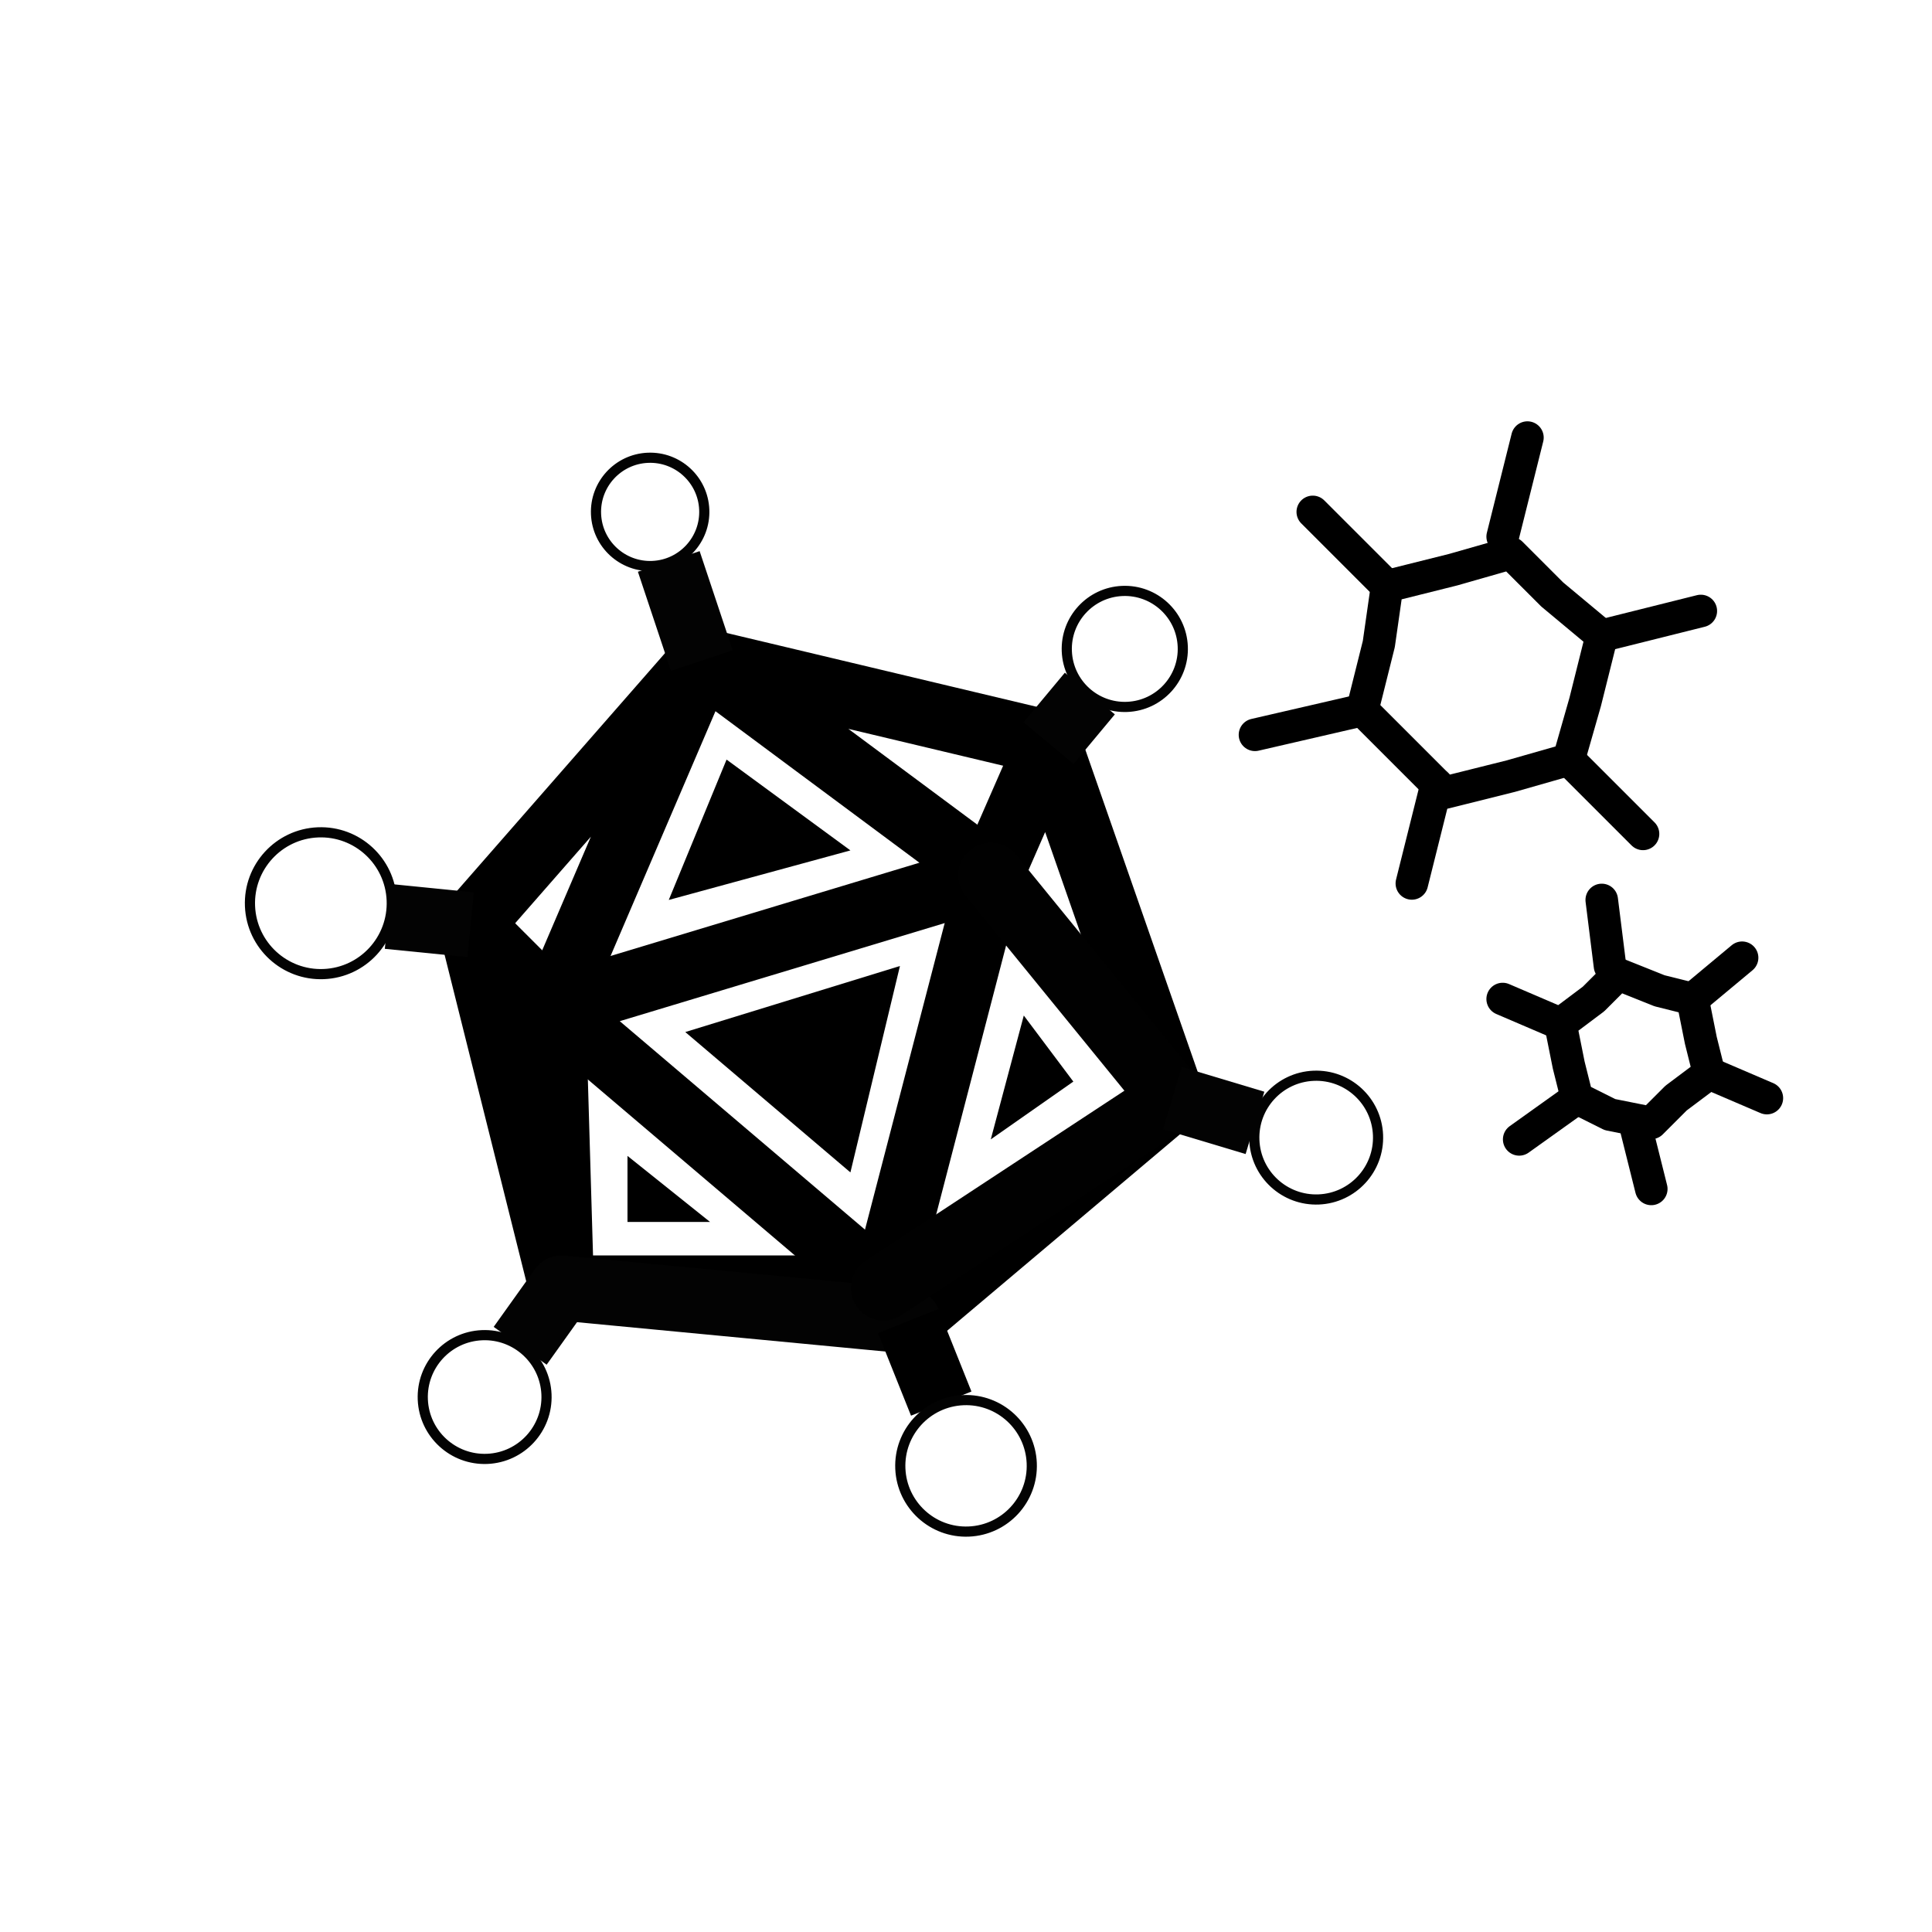
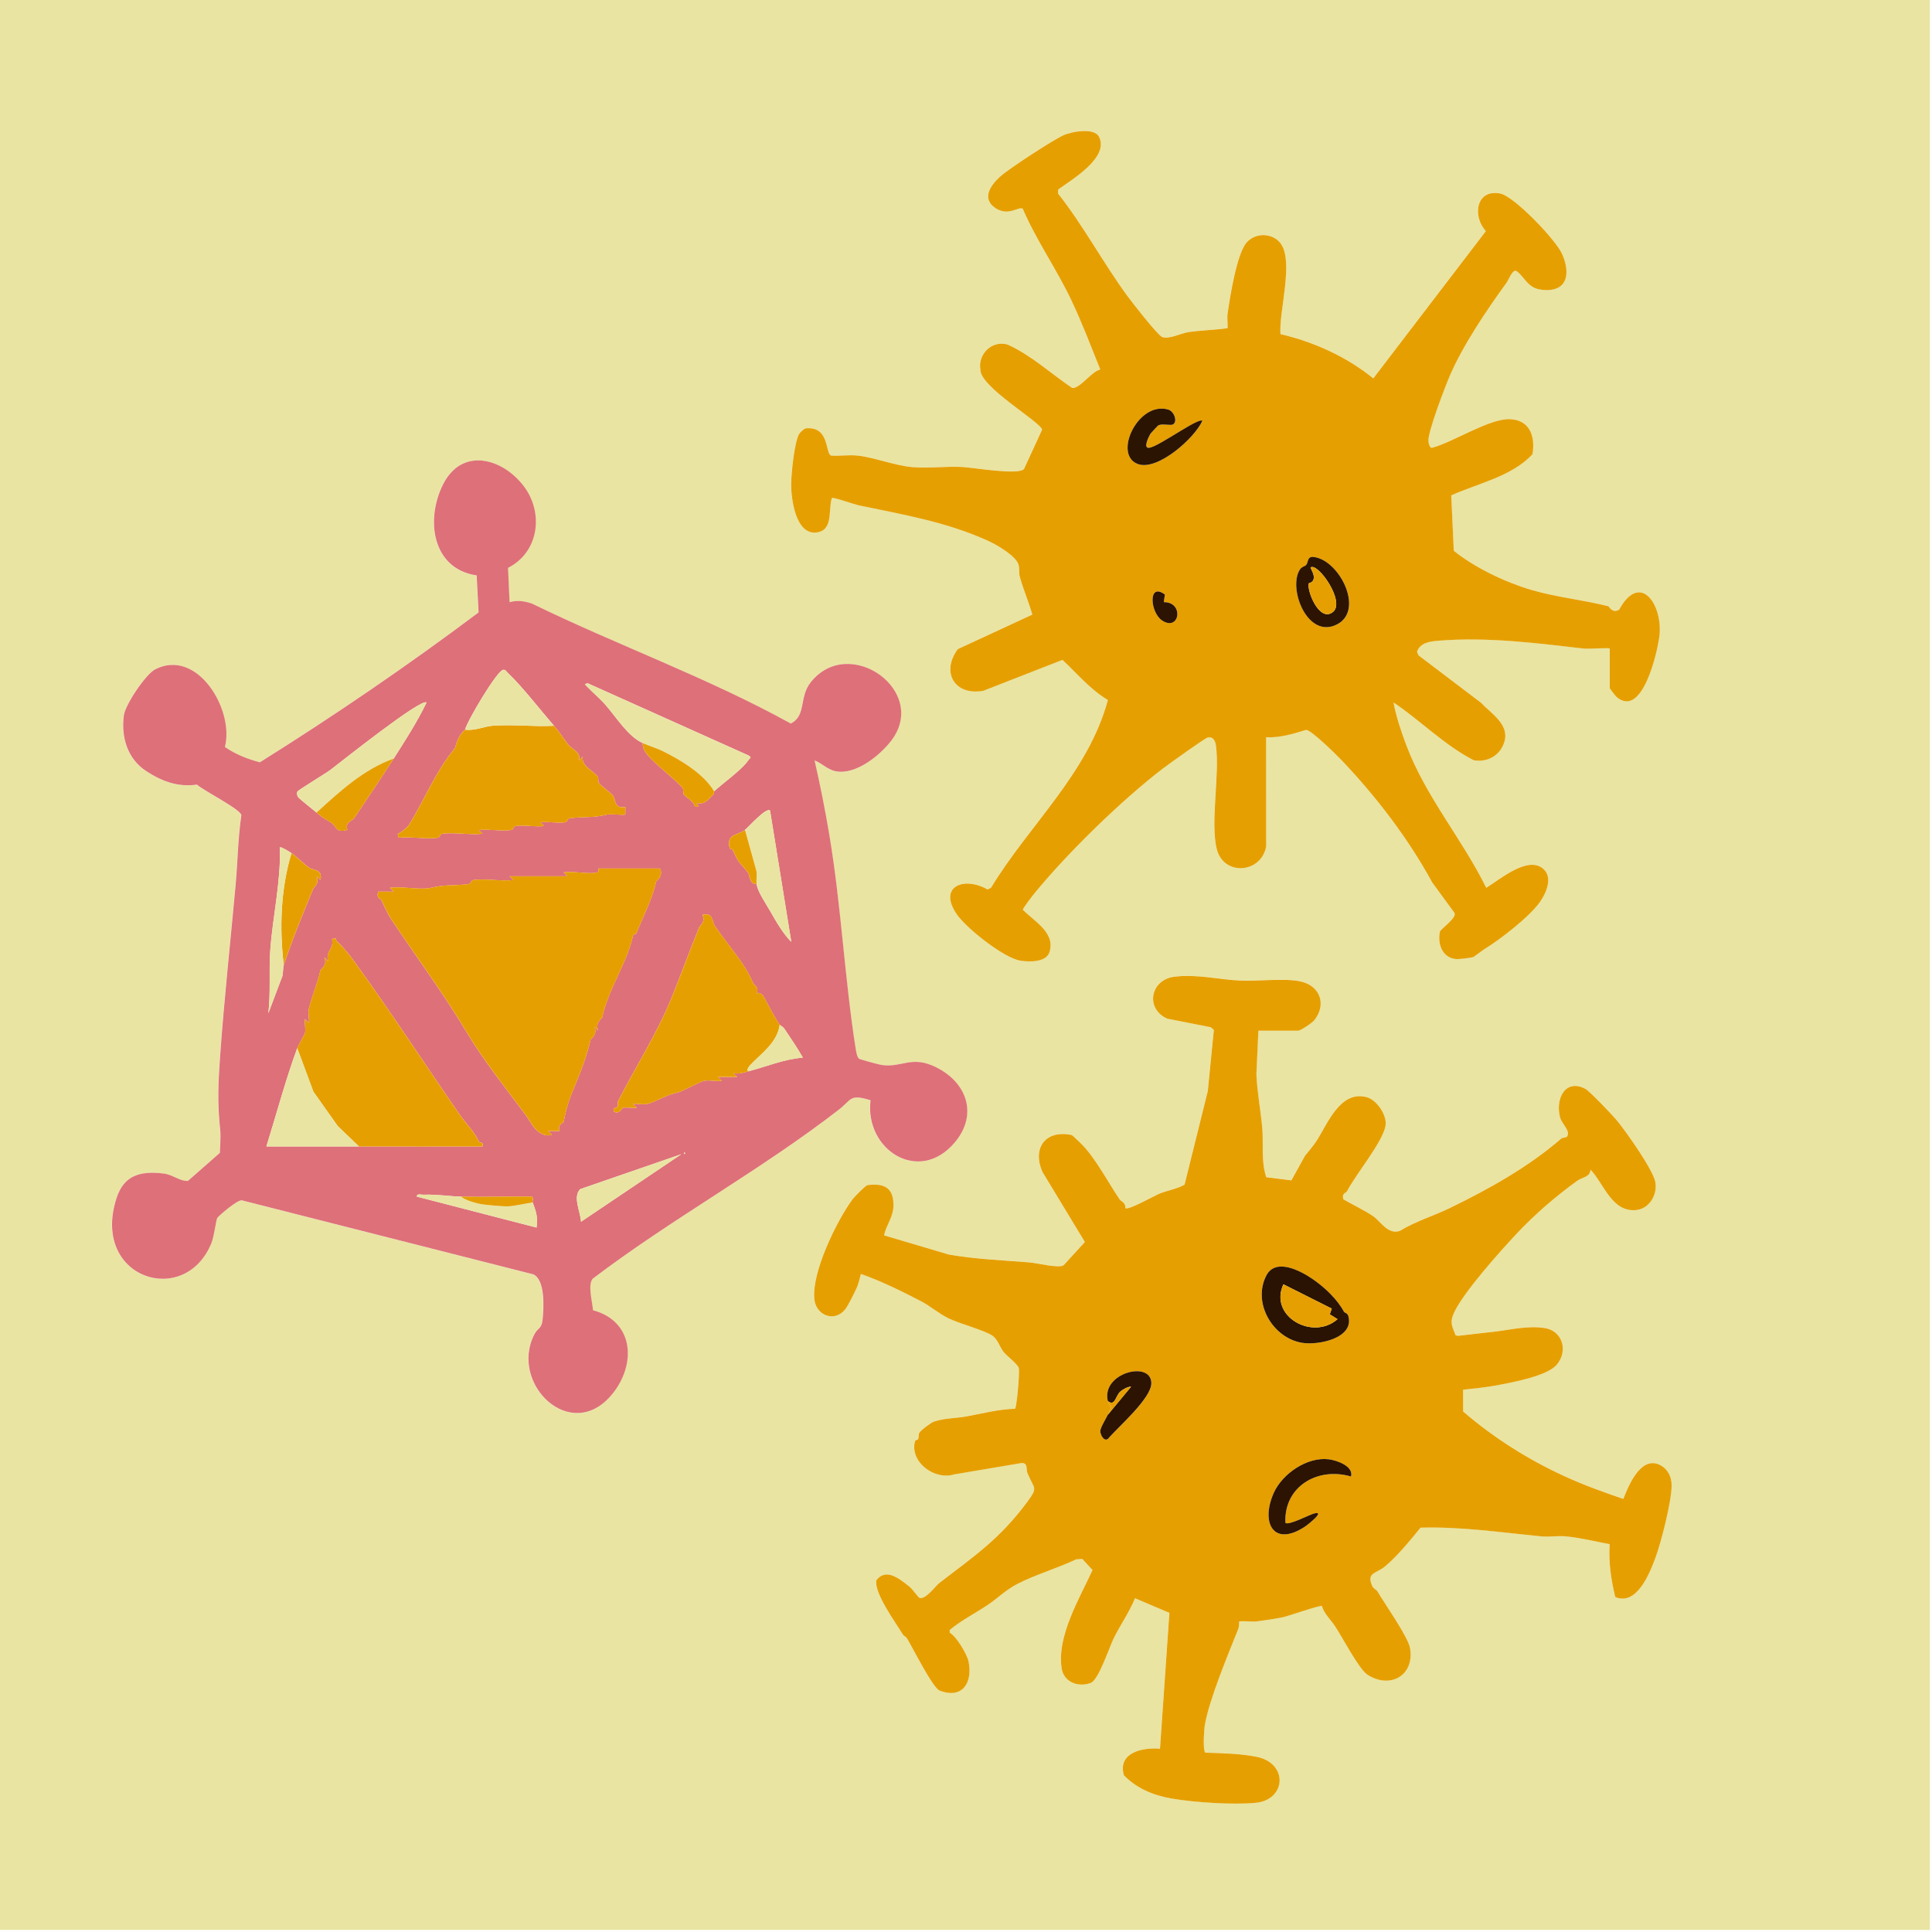
- <svg xmlns="http://www.w3.org/2000/svg" xml:space="preserve" width="20.142mm" height="20.142mm" version="1.0" style="clip-rule:evenodd;fill-rule:evenodd;image-rendering:optimizeQuality;shape-rendering:geometricPrecision;text-rendering:geometricPrecision" viewBox="0 0 234 234" id="svg80">
-   <defs id="defs4">
-     <style type="text/css" id="style2">
-    
-     .str3 {stroke:#2B2A29;stroke-width:7.882}
-     .str0 {stroke:#2B2A29;stroke-width:2.053}
-     .str4 {stroke:black;stroke-width:3.941;stroke-linejoin:bevel}
-     .str5 {stroke:black;stroke-width:3.941;stroke-linecap:round;stroke-linejoin:round}
-     .str2 {stroke:#2B2A29;stroke-width:7.882;stroke-linecap:round;stroke-linejoin:round}
-     .str1 {stroke:#5B5A50;stroke-width:0.887;stroke-linecap:round;stroke-linejoin:round}
-     .fil0 {fill:none}
-     .fil2 {fill:#FEFEFE}
-     .fil1 {fill:#2B2A29}
-    
-   </style>
+ <svg xmlns="http://www.w3.org/2000/svg" id="Layer_1" data-name="Layer 1" viewBox="0 0 46.487 46.487">
+   <defs>
+     <style>
+       .cls-1 {
+         fill: #2a1302;
+       }
+ 
+       .cls-2 {
+         fill: #e9e4a2;
+       }
+ 
+       .cls-3 {
+         fill: #de7079;
+       }
+ 
+       .cls-4 {
+         fill: #2c1403;
+       }
+ 
+       .cls-5 {
+         fill: #e69f00;
+       }
+ 
+       .cls-6 {
+         fill: #fefefe;
+       }
+ 
+       .cls-7 {
+         fill: #2d1402;
+       }
+ 
+       .cls-8 {
+         fill: #2c1302;
+       }
+     </style>
  </defs>
-   <g id="Layer_x0020_1">
-     <polygon class="fil1 str1" points="109,117 83,125 103,142 " id="polygon7" style="fill:#000000;fill-opacity:1;stroke:none" />
-     <polygon class="fil1 str1" points="76,148 86,148 76,140 " id="polygon9" style="fill:#000000;fill-opacity:1;stroke:none" />
-     <polygon class="fil1 str1" points="81,109 103,103 88,92 " id="polygon11" style="fill:#000000;fill-opacity:1;stroke:none;stroke-width:0;stroke-dasharray:none;stroke-opacity:1" />
-     <polygon class="fil1 str1" points="120,138 130,131 124,123 " id="polygon13" style="fill:#000000;fill-opacity:1;stroke:none" />
-     <polyline class="fil0 str2" points="107,156 110,160 142,133 127,90 120,106 107,156 68,156 57,112 67,122 68,156 " id="polyline15" style="stroke:#000000;stroke-opacity:1" />
-     <polyline class="fil0 str2" points="67,122 85,80 57,112 " id="polyline17" style="stroke:#000000;stroke-opacity:1" />
-     <polyline class="fil0 str2" points="127,90 85,80 120,106 67,122 107,156 " id="polyline19" style="stroke:#000000;stroke-opacity:1" />
-     <line class="fil0 str2" x1="68" y1="156" x2="110" y2="160" id="line21" style="stroke:#030303;stroke-opacity:1" />
-     <polyline class="fil0 str2" points="120,106 142,133 107,156 " id="polyline23" style="stroke:#010101;stroke-opacity:1" />
-     <line class="fil0 str3" x1="85" y1="80" x2="81" y2="68" id="line25" style="stroke:#030303;stroke-opacity:1" />
-     <line class="fil0 str3" x1="127" y1="90" x2="132" y2="84" id="line27" style="stroke:#030303;stroke-opacity:1" />
-     <line class="fil0 str3" x1="142" y1="133" x2="152" y2="136" id="line29" style="stroke:#030303;stroke-opacity:1" />
-     <line class="fil0 str3" x1="110" y1="160" x2="114" y2="170" id="line31" style="stroke:#000000;stroke-opacity:1" />
-     <line class="fil0 str3" x1="68" y1="156" x2="63" y2="163" id="line33" style="stroke:#030303;stroke-opacity:1" />
-     <line class="fil0 str3" x1="57" y1="112" x2="47" y2="111" id="line35" style="stroke:#030303;stroke-opacity:1" />
-     <circle class="fil0 str3" transform="matrix(0.156032,-0.00655097,0.00655097,0.156032,78.7437,61.9992)" r="42" id="circle37" style="stroke:#030303;stroke-opacity:1" cx="0" cy="0" />
-     <circle class="fil0 str3" transform="matrix(0.156032,-0.00655097,0.00655097,0.156032,136.233,78.5964)" r="45" id="circle39" style="stroke:#030303;stroke-opacity:1" cx="0" cy="0" />
-     <circle class="fil0 str3" transform="matrix(0.156032,-0.00655097,0.00655097,0.156032,159.413,137.785)" r="48" id="circle41" style="stroke:#030303;stroke-opacity:1" cx="0" cy="0" />
-     <circle class="fil0 str3" transform="matrix(0.156032,-0.00655097,0.00655097,0.156032,117.005,177.541)" r="51" id="circle43" style="stroke:#030303;stroke-opacity:1" cx="0" cy="0" />
-     <circle class="fil0 str3" transform="matrix(0.156032,-0.00655097,0.00655097,0.156032,58.699,169.206)" r="48" id="circle45" style="stroke:#030303;stroke-opacity:1" cx="0" cy="0" />
-     <circle class="fil0 str3" transform="matrix(0.156032,-0.00655097,0.00655097,0.156032,38.8613,109.396)" r="55" id="circle47" style="stroke:#030303;stroke-opacity:1" cx="0" cy="0" />
-     <g id="_966192848176">
-       <polygon class="fil2 str5" points="194,77 192,85 190,92 183,94 175,96 170,91 165,86 167,78 168,71 176,69 183,67 188,72 " id="polygon49" style="fill:none;fill-opacity:0" />
-       <line class="fil0 str5" x1="168" y1="71" x2="159" y2="62" id="line51" />
-       <line class="fil0 str5" x1="165" y1="86" x2="152" y2="89" id="line53" />
-       <line class="fil0 str5" x1="174" y1="95" x2="171" y2="107" id="line55" />
-       <line class="fil0 str5" x1="199" y1="101" x2="190" y2="92" id="line57" />
-       <line class="fil0 str5" x1="206" y1="74" x2="194" y2="77" id="line59" />
-       <line class="fil0 str5" x1="185" y1="53" x2="182" y2="65" id="line61" />
+   <path class="cls-2" d="M46.441,0v46.441s-46.441,0-46.441,0V0h46.441ZM38.731,15.604v.952c0,.013.14.191.162.21.626.539.993-1.106,1.034-1.475.083-.751-.466-1.549-.971-.623-.161.099-.243-.08-.258-.083-.606-.154-1.266-.217-1.87-.398-.626-.187-1.344-.531-1.85-.937l-.061-1.333c.653-.292,1.465-.459,1.955-.99.072-.438-.071-.845-.574-.844-.484,0-1.32.541-1.825.684-.075.041-.102-.116-.105-.161-.015-.219.4-1.3.515-1.567.317-.739.889-1.583,1.354-2.224.08-.111.159-.371.266-.284.195.158.257.396.577.437.633.082.722-.384.499-.87-.156-.339-1.148-1.379-1.484-1.444-.583-.113-.675.546-.345.904l-2.709,3.544c-.642-.52-1.424-.875-2.233-1.065-.045-.532.344-1.802-.019-2.21-.205-.231-.582-.228-.791,0-.242.265-.408,1.328-.463,1.719-.016.11.009.235,0,.348-.303.046-.653.051-.949.096-.168.026-.477.183-.629.114-.109-.05-.721-.832-.836-.989-.582-.798-1.053-1.684-1.665-2.461l.002-.095c.323-.24,1.226-.762.988-1.263-.114-.239-.669-.132-.867-.041-.244.112-1.311.804-1.521.995-.227.208-.45.526-.109.754.315.211.558-.047.657.016.329.767.812,1.448,1.168,2.198.258.545.473,1.111.698,1.67-.209.047-.494.468-.675.445-.521-.352-.98-.785-1.557-1.046-.375-.106-.718.23-.653.606-.008.419,1.45,1.256,1.485,1.443l-.436.948c-.148.152-1.219-.037-1.486-.05-.392-.019-.824.037-1.21.002-.402-.036-.918-.234-1.303-.276-.206-.023-.431.011-.639,0-.149-.036-.029-.716-.613-.655-.04.004-.143.104-.159.133-.116.206-.186.927-.191,1.192-.006.358.102,1.249.617,1.179.405-.055.27-.549.362-.828.037-.025.538.154.636.174,1.06.223,2.113.395,3.133.861.2.091.672.365.724.576.023.092.003.194.031.294.086.305.213.596.299.9l-1.793.83c-.407.548-.087,1.125.61,1.005l1.908-.745c.359.332.669.714,1.093.965-.477,1.762-1.897,3.008-2.814,4.52l-.082.038c-.572-.325-1.199-.068-.74.598.232.336,1.13,1.051,1.531,1.116.211.034.621.045.7-.206.147-.468-.367-.742-.64-1.018-.007-.032.234-.342.281-.399.792-.97,2.099-2.245,3.098-3.008.125-.096,1.003-.725,1.067-.738.136-.029.185.086.2.2.093.701-.143,1.851.02,2.488.165.65,1.067.585,1.188-.069l-.002-2.626c.328.019.65-.081.961-.176.124-.003.744.611.877.752.824.87,1.586,1.867,2.159,2.918l.535.732c.065.118-.338.394-.35.45-.063.298.058.641.4.662.064.004.341-.031.401-.047.016-.005.223-.163.254-.182.379-.231,1.103-.786,1.357-1.152.15-.216.318-.596.062-.802-.373-.301-1.033.268-1.359.467-.584-1.183-1.457-2.189-1.926-3.439-.119-.318-.246-.694-.304-1.019.657.441,1.223,1.027,1.929,1.39.34.061.652-.127.742-.46.111-.412-.329-.67-.571-.928l-1.501-1.138-.035-.085c.078-.221.312-.249.525-.266,1.159-.094,2.352.058,3.483.189.107.012.606-.024.628-.001ZM12.224,13.663c.748-.383.862-1.34.361-1.982-.523-.669-1.48-.915-1.928-.026-.426.845-.265,2.035.808,2.191l.046.891c-1.702,1.277-3.459,2.475-5.262,3.606-.301-.079-.586-.191-.842-.369.233-.89-.662-2.389-1.678-1.867-.229.118-.718.848-.753,1.105-.073.528.088,1.055.547,1.349.388.249.758.383,1.212.319.149.139,1.065.599,1.068.738-.083.554-.087,1.119-.138,1.676-.124,1.362-.272,2.722-.371,4.088-.048.67-.07,1.154,0,1.81.018.171-.004.375-.009.549l-.768.675c-.217.003-.359-.152-.593-.179-.548-.063-.946.037-1.125.594-.623,1.931,1.646,2.655,2.285,1.078.067-.166.107-.547.14-.603.025-.043.505-.466.601-.42l7.004,1.778c.288.137.251.797.223,1.083-.024.239-.114.196-.198.359-.613,1.188.879,2.645,1.866,1.448.594-.72.537-1.759-.456-2.027-.013-.195-.133-.608-.007-.758,1.896-1.44,4.042-2.612,5.919-4.065.323-.25.253-.385.766-.229-.146,1.19,1.161,2.034,2.023,1.02.574-.676.296-1.455-.457-1.82-.587-.285-.804.022-1.298-.049-.064-.009-.523-.133-.545-.151-.049-.042-.07-.176-.081-.245-.265-1.681-.344-3.416-.631-5.128-.101-.603-.22-1.207-.357-1.802.182.066.302.217.508.258.476.096,1.051-.369,1.327-.722.938-1.199-1-2.586-1.929-1.418-.287.361-.098.801-.479.992-2.002-1.104-4.168-1.882-6.222-2.883-.188-.065-.351-.089-.544-.037l-.037-.826ZM30.279,24.799h.952c.06,0,.342-.191.393-.255.298-.38.138-.824-.323-.929-.391-.09-1.032-.003-1.463-.023-.512-.025-1.035-.159-1.581-.093-.581.07-.712.772-.172,1.01l1.047.206.073.065-.146,1.471-.559,2.251c-.195.112-.427.14-.631.228-.134.058-.719.391-.792.338.007-.138-.105-.161-.142-.215-.28-.412-.596-1.027-.95-1.363-.028-.026-.185-.179-.198-.181-.639-.136-.959.319-.705.89l1.019,1.683-.513.561c-.127.077-.631-.054-.813-.069-.649-.053-1.301-.077-1.947-.19l-1.559-.462c.056-.258.226-.442.227-.724,0-.427-.23-.536-.624-.485-.046.006-.318.283-.36.34-.384.52-1.003,1.791-.917,2.428.049.363.477.546.738.223.077-.094.227-.404.279-.52.039-.086.076-.235.1-.333.494.175.977.414,1.446.656.217.112.424.296.665.413.261.127.887.293,1.063.423.127.094.167.272.262.388.08.098.334.29.362.381.028.093-.047.957-.09.983-.398.011-.791.117-1.183.187-.238.043-.511.037-.763.12-.079.026-.313.203-.355.27-.022.035-.009.102-.031.156-.006.016-.067.017-.075.048-.129.503.473.945.945.798l1.63-.275c.15.008.094.15.131.242.166.403.271.325-.016.71-.657.882-1.27,1.295-2.098,1.931-.111.085-.344.424-.492.358-.016-.007-.175-.221-.231-.265-.239-.186-.561-.463-.798-.154-.059.308.46,1.013.635,1.301.025.042.076.054.102.097.139.229.617,1.192.786,1.257.549.212.801-.189.695-.704-.034-.167-.295-.607-.451-.687l-.003-.066c.277-.231.61-.4.91-.6.251-.168.442-.367.72-.51.445-.228.959-.373,1.411-.59l.15-.011.246.267c-.31.679-.864,1.59-.742,2.369.052.333.407.461.702.346.19-.074.445-.86.554-1.08.161-.324.372-.62.509-.956l.827.352-.226,3.269c-.413-.036-1.025.09-.869.638.3.314.711.484,1.135.558.546.095,1.49.158,2.035.106.736-.071.79-.948.033-1.106-.375-.078-.852-.091-1.236-.101-.076-.017-.036-.565-.019-.665.104-.613.562-1.704.803-2.31.023-.058.019-.123.024-.183.142-.016.298.015.439-.003.17-.021.436-.062.601-.095.147-.029.911-.301.951-.272.046.175.215.335.31.478.164.244.579,1.039.779,1.17.542.357,1.143.032,1.031-.634-.046-.273-.613-1.073-.788-1.373-.018-.031-.093-.056-.124-.128-.141-.324.097-.29.31-.467.298-.249.608-.63.854-.932.967-.03,1.938.115,2.903.209.195.019.408-.019.603.001.348.036.7.122,1.044.187-.027.441.032.846.136,1.272.511.218.824-.564.965-.941s.392-1.366.391-1.749c0-.221-.114-.431-.331-.509-.438-.158-.715.54-.832.838-.466-.16-.96-.337-1.411-.544-.891-.409-1.702-.923-2.443-1.559l-.002-.524c.253-.029.555-.056.802-.104.374-.071,1.217-.221,1.452-.498.284-.336.133-.815-.283-.881-.419-.066-.816.039-1.209.085-.294.034-.587.065-.88.101l-.06-.012c-.093-.232-.148-.313-.034-.555.232-.494,1.11-1.475,1.517-1.907.427-.454.938-.894,1.447-1.26.116-.084.304-.082.315-.264.32.334.508,1.018,1.085.973.339-.026.54-.39.47-.695-.07-.302-.684-1.174-.909-1.449-.109-.133-.673-.723-.769-.774-.495-.258-.732.256-.606.699.042.148.253.31.164.45-.015.023-.11.021-.145.052-.788.684-1.75,1.217-2.673,1.666-.394.192-.828.32-1.205.551-.291.098-.463-.234-.649-.359-.216-.145-.485-.269-.711-.402-.041-.153.063-.143.09-.195.219-.421.863-1.189.926-1.576.041-.253-.212-.621-.455-.686-.641-.171-.942.651-1.21,1.059-.066.101-.192.253-.273.351l-.328.592-.604-.075c-.13-.398-.063-.786-.096-1.181-.035-.42-.123-.869-.141-1.299l.048-1.047Z" />
+   <polygon class="cls-6" points="46.441 0 46.487 0 46.487 46.487 0 46.487 0 46.441 46.441 46.441 46.441 0" />
+   <g>
+     <path class="cls-3" d="M12.224,13.663l.037.826c.193-.052.356-.028.544.037,2.054,1.001,4.22,1.778,6.222,2.883.381-.192.192-.631.479-.992.929-1.168,2.866.219,1.929,1.418-.276.353-.852.817-1.327.722-.206-.041-.326-.192-.508-.258.137.595.256,1.199.357,1.802.286,1.712.366,3.447.631,5.128.011.068.032.202.081.245.021.018.481.142.545.151.493.071.711-.236,1.298.049.752.365,1.031,1.144.457,1.82-.862,1.014-2.168.17-2.023-1.02-.512-.156-.443-.021-.766.229-1.877,1.454-4.024,2.625-5.919,4.065-.126.151-.005.563.007.758.993.268,1.05,1.307.456,2.027-.987,1.196-2.479-.26-1.866-1.448.084-.163.174-.12.198-.359.029-.286.065-.946-.223-1.083l-7.004-1.778c-.095-.045-.576.378-.601.42-.033.056-.073.437-.14.603-.639,1.577-2.908.854-2.285-1.078.179-.557.577-.657,1.125-.594.235.027.377.182.593.179l.768-.675c.005-.174.027-.378.009-.549-.07-.656-.048-1.141,0-1.81.099-1.366.247-2.726.371-4.088.051-.557.055-1.122.138-1.676-.004-.138-.92-.599-1.068-.738-.454.063-.824-.07-1.212-.319-.459-.295-.619-.821-.547-1.349.035-.257.524-.987.753-1.105,1.016-.521,1.911.978,1.678,1.867.256.178.541.29.842.369,1.804-1.13,3.56-2.329,5.262-3.606l-.046-.891c-1.074-.156-1.235-1.346-.808-2.191.448-.889,1.405-.643,1.928.026.502.642.387,1.599-.361,1.982ZM11.192,17.555c-.133.103-.2.283-.247.45-.463.549-.733,1.25-1.114,1.858-.021.033-.205.192-.263.201l.022.092c.292-.03.65.039.932.003.089-.011.044-.089.133-.1.289-.036.656.035.955.003l-.092-.092c.241-.026.536.033.769.003.089-.011.044-.089.133-.1.205-.026.464.027.676.003l-.092-.092c.184-.021.406.026.583.003.089-.011.044-.089.133-.1.363-.046.518,0,.894-.088.087-.02.413.02.433-.001v-.184c-.268.062-.231-.179-.294-.265-.063-.087-.268-.218-.342-.308-.027-.033-.003-.123-.03-.157-.118-.145-.406-.262-.357-.479l-.092.092c.062-.202-.172-.265-.264-.386-.119-.156-.179-.264-.34-.45-.338-.391-.752-.931-1.115-1.277-.033-.031-.052-.079-.11-.066-.145.025-.852,1.211-.912,1.436ZM15.465,17.88c-.004.089.017.143.064.216.155.24.684.616.896.866.027.032.002.123.03.157.071.087.248.165.265.292h.092s-.047-.092-.047-.092c.204.049.269-.08.4-.204.021-.02.012-.069.018-.075.231-.216.669-.515.836-.766.033-.049.073-.033,0-.093l-3.879-1.741-.068.022c.153.17.337.316.488.487.265.299.548.771.905.929ZM9.474,18.251c.279-.439.562-.876.789-1.347-.123-.119-2.094,1.456-2.307,1.617-.123.093-.775.483-.799.525-.022.038-.009.098.017.135.026.038.367.305.442.37.179.157.196.142.357.247.12.078.096.253.386.17-.06-.199.109-.2.171-.293.308-.462.645-.955.944-1.425ZM17.926,19.969c-.171.131-.459.095-.37.432.008.032.069.032.075.048.157.372.181.299.372.557.032.044.028.276.201.264.024.184.231.483.334.664.138.243.308.537.501.729l-.511-3.158c-.088-.093-.522.402-.604.464ZM7.013,20.527c-.038-.027-.258-.162-.278-.139.025.836-.173,1.656-.232,2.485-.035.498.013,1.01-.046,1.509l.311-.826c.055-.094.033-.253.06-.335.195-.59.481-1.286.712-1.843.015-.037.15-.107.078-.294l.092.092c.066-.263-.172-.232-.263-.294-.12-.08-.304-.265-.433-.356ZM15.883,20.898h-1.486s.019.08-.03.094c-.193.052-.585-.039-.805,0l.092.092h-1.393s.092.093.092.093c-.299.031-.666-.04-.955-.003-.089.011-.044.089-.133.1-.363.046-.517,0-.894.088-.256.06-.708-.042-.99.001l.092.092h-.372c-.058.156.069.182.077.201.045.106.159.347.217.434.615.93,1.277,1.812,1.858,2.787.369.62.943,1.344,1.393,1.95.076.103.143.222.186.279.104.139.269.252.449.2l-.092-.092h.278c-.064-.149.088-.198.092-.218.059-.262.099-.444.202-.696.162-.396.353-.843.449-1.284.004-.017.178-.121.093-.31l.092.092c-.086-.189.089-.293.093-.31.158-.722.583-1.27.745-1.979.007-.032.07-.031.076-.047.17-.42.389-.836.481-1.254.004-.017.177-.119.092-.31ZM18.762,24.66c-.139-.204-.263-.458-.388-.681-.029-.052-.119-.129-.169-.062.07-.17-.07-.229-.078-.248-.198-.493-.633-.952-.929-1.393-.065-.096-.03-.327-.294-.264.071.188-.062.256-.077.294-.255.621-.441,1.145-.681,1.734-.334.817-.862,1.65-1.269,2.446-.026.05-.006.11-.018.134-.034.065-.124.002-.091.129.154.066.192-.086.217-.092.099-.023.233.013.339-.002l-.092-.092c.106-.015.241.022.339-.001.225-.054.427-.208.743-.278.103-.023.512-.251.621-.277.121-.029.301.018.432-.001l-.092-.092h.464s-.092-.093-.092-.093c.151.029.248-.015.371-.047.433-.113.845-.29,1.3-.326-.136-.238-.292-.467-.445-.695-.034-.051-.101-.079-.112-.094ZM8.638,27.586c.99.002,1.982-.001,2.972,0,.034-.126-.059-.065-.091-.129-.131-.264-.292-.399-.451-.629-.841-1.214-1.664-2.482-2.538-3.686-.116-.16-.259-.344-.414-.484-.026-.023-.036-.053-.036-.087l-.092.022c.059.244-.16.28-.093.534l-.092-.092c.086.189-.089.293-.093.31-.073.332-.206.627-.278.929-.024.099.013.233-.001.339l-.092-.092c-.015.106.022.241-.001.339-.005.022-.169.313-.185.357-.285.777-.497,1.578-.743,2.368.742.001,1.486,0,2.229,0ZM16.463,27.725v.046c.03-.015.03-.031,0-.046ZM16.394,27.772l-2.433.84c-.187.187.009.544.019.785l2.414-1.625ZM11.099,28.793c-.3-.007-.584-.058-.906-.046-.056.002-.173-.035-.162.046l2.879.744c.035-.254-.011-.385-.093-.604-.013-.036.033-.128-.026-.141-.563-.006-1.129.015-1.692.002Z" />
+     <path class="cls-5" d="M15.883,20.898c.085.191-.088.293-.092.31-.092.418-.311.833-.481,1.254-.007.016-.069.016-.076.047-.162.71-.586,1.257-.745,1.979-.004.017-.178.121-.093.31l-.092-.092c.086.189-.089.293-.093.31-.097.44-.287.887-.449,1.284-.103.252-.143.434-.202.696-.005.02-.156.069-.092.217h-.278s.092.093.092.093c-.18.052-.345-.061-.449-.2-.042-.056-.109-.176-.186-.279-.45-.607-1.024-1.331-1.393-1.95-.58-.975-1.242-1.856-1.858-2.787-.058-.087-.171-.328-.217-.434-.008-.019-.135-.046-.077-.201h.372s-.092-.093-.092-.093c.281-.044.733.059.99-.001.377-.088.531-.042.894-.088.089-.011.044-.089.133-.1.289-.036.656.035.955.003l-.092-.092h1.393s-.092-.093-.092-.093c.22-.039.612.052.805,0,.05-.013.026-.094.03-.094h1.486Z" />
+     <path class="cls-5" d="M7.152,25.217c.016-.044.18-.335.185-.357.024-.099-.013-.234.001-.339l.092.092c.015-.106-.022-.241.001-.339.072-.302.205-.597.278-.929.004-.017.178-.121.093-.31l.092.092c-.067-.254.152-.29.093-.534l.092-.022c0,.034.01.064.036.087.155.14.298.324.414.484.874,1.203,1.697,2.472,2.538,3.686.159.23.32.365.451.629.032.064.125.002.091.129-.99,0-1.982.002-2.972,0l-.51-.489-.587-.829-.39-1.051Z" />
+     <path class="cls-5" d="M13.328,17.462c.161.186.221.293.34.45.092.121.326.184.264.386l.092-.092c-.049.217.239.334.357.479.027.033.003.123.03.157.074.09.279.221.342.308.063.087.026.327.293.265v.184c-.019.021-.345-.019-.432.001-.377.088-.531.042-.894.088-.089.011-.044.089-.133.1-.177.022-.399-.024-.583-.003l.092.092c-.213.023-.471-.029-.676-.003-.089.011-.044.089-.133.1-.233.029-.528-.029-.769-.003l.092.092c-.299.031-.666-.04-.955-.003-.089.011-.044.089-.133.1-.282.036-.64-.034-.932-.003l-.022-.092c.058-.009.242-.168.263-.201.381-.608.651-1.309,1.114-1.858.047-.166.114-.346.247-.45.237.035.444-.078.672-.095.473-.035.987.029,1.465.002Z" />
+     <path class="cls-5" d="M18.019,25.774c-.124.032-.22.076-.371.047l.092.092h-.464s.092.093.092.093c-.131.02-.312-.028-.432.001-.108.026-.518.254-.621.277-.316.07-.518.224-.743.278-.099.024-.234-.013-.339.001l.092.092c-.106.014-.24-.022-.339.002-.025.006-.063.158-.217.092-.033-.127.057-.064.091-.129.012-.024-.008-.083.018-.134.407-.796.935-1.629,1.269-2.446.241-.589.426-1.114.681-1.734.015-.038.148-.106.077-.294.264-.063.229.168.294.264.297.441.731.899.929,1.393.008.019.148.078.078.248.051-.067.14.01.169.062.125.223.249.476.388.681-.066.428-.424.671-.695.951-.021.022-.135.148-.048.163Z" />
+     <path class="cls-2" d="M15.465,17.88c-.357-.159-.64-.631-.905-.929-.152-.171-.335-.317-.488-.487l.068-.022,3.879,1.741c.074.059.034.043,0,.093-.167.251-.605.55-.836.766-.245-.414-.78-.738-1.207-.953-.179-.09-.345-.134-.511-.208Z" />
+     <path class="cls-2" d="M7.152,25.217l.39,1.051.587.829.51.489c-.742-.001-1.486.001-2.229,0,.246-.79.458-1.591.743-2.368Z" />
+     <path class="cls-2" d="M7.616,19.551c-.075-.065-.416-.332-.442-.37-.025-.037-.038-.097-.017-.135.024-.041.675-.431.799-.525.213-.161,2.184-1.735,2.307-1.617-.227.471-.51.907-.789,1.347-.726.26-1.298.791-1.858,1.3Z" />
+     <path class="cls-2" d="M13.328,17.462c-.478.027-.991-.036-1.465-.002-.228.017-.435.13-.672.095.06-.225.766-1.411.912-1.436.058-.012.077.035.11.066.363.346.776.886,1.115,1.277Z" />
+     <path class="cls-2" d="M17.926,19.969c.081-.062.515-.557.604-.464l.511,3.158c-.193-.192-.363-.486-.501-.729-.103-.181-.31-.48-.334-.664-.014-.106.021-.229-.011-.338l-.268-.963Z" />
+     <path class="cls-5" d="M7.013,20.527c.129.092.313.276.433.356.092.061.329.031.263.294l-.092-.092c.072.187-.062.256-.078.294-.231.556-.517,1.253-.712,1.843-.106-.892-.074-1.832.186-2.694Z" />
+     <path class="cls-5" d="M9.474,18.251c-.299.47-.636.963-.944,1.425-.062.093-.231.093-.171.293-.29.083-.266-.091-.386-.17-.161-.105-.177-.091-.357-.247.559-.509,1.131-1.04,1.858-1.3Z" />
+     <path class="cls-2" d="M16.394,27.772l-2.414,1.625c-.01-.24-.206-.597-.019-.785l2.433-.84Z" />
+     <path class="cls-5" d="M15.465,17.88c.166.074.332.118.511.208.427.214.962.539,1.207.953-.007.006.003.055-.018.075-.132.124-.197.253-.4.204l.047.092h-.092c-.017-.127-.193-.206-.265-.293-.027-.034-.003-.124-.03-.157-.212-.25-.741-.626-.896-.866-.047-.073-.068-.128-.064-.216Z" />
+     <path class="cls-2" d="M11.099,28.793c.072.083.389.168.49.183.118.018.488.051.603.051.183-.001.437-.067.625-.095.082.219.128.35.093.604l-2.879-.744c-.011-.081.106-.044.162-.046.322-.012.606.04.906.046Z" />
+     <path class="cls-2" d="M7.013,20.527c-.26.861-.292,1.801-.186,2.694-.027.082-.005.241-.06.335l-.311.826c.06-.498.011-1.011.046-1.509.059-.829.257-1.649.232-2.485.021-.023.24.112.278.139Z" />
+     <path class="cls-2" d="M18.762,24.66c.011.016.078.043.112.094.153.228.309.456.445.695-.455.035-.867.213-1.3.326-.087-.015.026-.142.048-.163.271-.28.629-.523.695-.951Z" />
+     <path class="cls-5" d="M17.926,19.969l.268.963c.032.109-.003.232.011.338-.173.012-.168-.22-.201-.264-.191-.258-.216-.184-.372-.557-.007-.016-.067-.016-.075-.048-.09-.337.199-.301.37-.432Z" />
+     <path class="cls-5" d="M11.099,28.793c.563.013,1.129-.008,1.692-.002.059.013.013.106.026.141-.188.027-.442.093-.625.095-.115,0-.485-.033-.603-.051-.101-.015-.418-.1-.49-.183Z" />
+     <path class="cls-2" d="M16.463,27.725c.03.015.03.031,0,.046v-.046Z" />
+   </g>
+   <g>
+     <g>
+       <path class="cls-5" d="M30.279,24.799l-.048,1.047c.017.431.105.879.141,1.299.033.396-.034.783.096,1.181l.604.075.328-.592c.081-.098.206-.25.273-.351.268-.408.568-1.23,1.21-1.059.243.065.496.433.455.686-.063.387-.707,1.156-.926,1.576-.027.051-.131.042-.09.195.226.133.494.257.711.402.185.124.358.457.649.359.377-.231.811-.36,1.205-.551.923-.449,1.885-.982,2.673-1.666.035-.031.13-.029.145-.052.089-.139-.122-.302-.164-.45-.126-.443.111-.957.606-.699.096.05.661.641.769.774.224.275.839,1.147.909,1.449.07.306-.132.669-.47.695-.577.045-.765-.64-1.085-.973-.011.182-.198.18-.315.264-.509.366-1.02.806-1.447,1.26-.407.433-1.285,1.413-1.517,1.907-.114.243-.058.323.034.555l.06.012c.294-.036.586-.067.88-.101.393-.046.79-.151,1.209-.085.417.066.568.545.283.881-.235.277-1.078.427-1.452.498-.247.047-.549.075-.802.104l.002.524c.741.636,1.552,1.15,2.443,1.559.451.207.945.385,1.411.544.117-.297.395-.996.832-.838.217.078.331.289.331.509.001.383-.25,1.37-.391,1.749s-.453,1.159-.965.941c-.104-.425-.163-.831-.136-1.272-.343-.065-.695-.151-1.044-.187-.194-.02-.407.018-.603-.001-.966-.094-1.936-.238-2.903-.209-.246.302-.556.684-.854.932-.213.177-.451.143-.31.467.031.072.106.097.124.128.175.3.742,1.099.788,1.373.112.665-.489.991-1.031.634-.2-.131-.615-.926-.779-1.17-.096-.143-.265-.303-.31-.478-.04-.03-.805.242-.951.272-.165.033-.431.074-.601.095-.14.018-.296-.014-.439.003-.006.061-.001.125-.024.183-.241.606-.699,1.697-.803,2.31-.017.1-.057.647.019.665.384.011.861.023,1.236.101.757.158.703,1.035-.033,1.106-.545.052-1.489-.01-2.035-.106-.424-.074-.835-.244-1.135-.558-.156-.548.456-.675.869-.638l.226-3.269-.827-.352c-.137.336-.348.632-.509.956-.109.22-.365,1.007-.554,1.08-.296.115-.65-.013-.702-.346-.122-.779.432-1.69.742-2.369l-.246-.267-.15.011c-.453.217-.967.362-1.411.59-.278.143-.469.342-.72.51-.3.2-.633.368-.91.6l.003.066c.156.08.417.52.451.687.106.515-.146.916-.695.704-.168-.065-.647-1.028-.786-1.257-.026-.043-.077-.055-.102-.097-.174-.288-.693-.992-.635-1.301.236-.309.559-.032.798.154.056.044.215.258.231.265.148.066.381-.272.492-.358.828-.637,1.442-1.049,2.098-1.931.287-.385.181-.307.016-.71-.038-.092.019-.234-.131-.242l-1.63.275c-.473.147-1.074-.295-.945-.798.008-.031.069-.032.075-.048.022-.054.008-.121.031-.156.043-.067.277-.244.355-.27.252-.083.525-.078.763-.12.392-.071.784-.176,1.183-.187.042-.026.118-.89.09-.983-.027-.091-.281-.283-.362-.381-.095-.116-.135-.294-.262-.388-.176-.13-.802-.296-1.063-.423-.241-.117-.448-.301-.665-.413-.469-.243-.952-.482-1.446-.656-.024.097-.06.246-.1.333-.053.115-.203.425-.279.52-.261.322-.689.139-.738-.223-.087-.637.533-1.908.917-2.428.042-.057.314-.334.36-.34.395-.05.625.058.624.485,0,.282-.171.466-.227.724l1.559.462c.646.113,1.298.137,1.947.19.182.015.686.146.813.069l.513-.561-1.019-1.683c-.254-.571.066-1.026.705-.89.013.003.17.155.198.181.354.336.671.951.95,1.363.037.055.15.077.142.215.073.053.658-.279.792-.338.204-.088.436-.117.631-.228l.559-2.251.146-1.471-.073-.065-1.047-.206c-.54-.239-.409-.94.172-1.01.546-.066,1.069.069,1.581.093.431.021,1.072-.066,1.463.023.461.106.621.55.323.929-.051.065-.333.255-.393.255h-.952ZM32.338,31.565c-.163-.302-.458-.586-.763-.794-.283-.193-.881-.512-1.105-.082-.343.656.149,1.508.865,1.622.389.062,1.256-.112,1.107-.644-.022-.081-.093-.08-.105-.102ZM26.657,33.716c.048.194.153.011,0,.325-.046.094-.182.313-.182.395,0,.077.083.258.183.188.244-.288,1.055-.981,1.045-1.349-.015-.549-1.215-.235-1.046.442ZM32.508,35.527c.067-.249-.348-.39-.538-.414-.517-.063-1.114.345-1.321.808-.321.718-.011,1.32.76.806.061-.041.504-.391.203-.308-.115.032-.611.294-.683.223-.042-.872.77-1.352,1.579-1.115Z" />
+       <path class="cls-1" d="M32.338,31.565c.012.023.082.022.105.102.148.532-.719.706-1.107.644-.716-.114-1.208-.966-.865-1.622.224-.43.822-.111,1.105.082.305.208.6.492.763.794ZM32.044,31.487l-1.163-.584c-.357.767.704,1.365,1.302.838l-.186-.116.047-.138Z" />
+       <path class="cls-8" d="M32.508,35.527c-.808-.237-1.62.243-1.579,1.115.072.071.568-.191.683-.223.301-.083-.142.267-.203.308-.77.514-1.081-.088-.76-.806.207-.462.803-.871,1.321-.808.19.023.605.164.538.414Z" />
+       <path class="cls-8" d="M26.657,33.716c-.169-.677,1.031-.99,1.046-.442.01.368-.801,1.061-1.045,1.349-.101.07-.184-.111-.183-.188,0-.082.136-.3.182-.395l.558-.673c-.072-.008-.205.069-.257.115-.122.107-.121.363-.301.233Z" />
+       <path class="cls-5" d="M26.657,34.041c.153-.314.048-.131,0-.325.18.129.179-.127.301-.233.052-.045.185-.123.257-.115l-.558.673Z" />
+       <path class="cls-5" d="M32.044,31.487l-.047.138.186.116c-.598.526-1.659-.071-1.302-.838l1.163.584Z" />
    </g>
-     <g id="_966192846992" style="fill:none">
-       <polygon class="fil2 str5" points="205,121 206,126 207,130 203,133 200,136 195,135 191,133 190,129 189,124 193,121 196,118 201,120 " id="polygon64" style="fill:none" />
-       <line class="fil0 str5" x1="189" y1="124" x2="182" y2="121" id="line66" style="fill:none" />
-       <line class="fil0 str5" x1="191" y1="133" x2="184" y2="138" id="line68" style="fill:none" />
-       <line class="fil0 str5" x1="198" y1="136" x2="200" y2="144" id="line70" style="fill:none" />
-       <line class="fil0 str5" x1="214" y1="133" x2="207" y2="130" id="line72" style="fill:none" />
-       <line class="fil0 str5" x1="211" y1="116" x2="205" y2="121" id="line74" style="fill:none" />
-       <line class="fil0 str5" x1="194" y1="109" x2="195" y2="117" id="line76" style="fill:none" />
+     <g>
+       <path class="cls-5" d="M38.731,15.604c-.022-.022-.521.014-.628.001-1.131-.131-2.324-.283-3.483-.189-.213.017-.447.045-.525.266l.035.085,1.501,1.138c.242.258.683.516.571.928-.09.333-.402.52-.742.46-.706-.363-1.273-.949-1.929-1.39.057.325.185.702.304,1.019.469,1.25,1.342,2.255,1.926,3.439.326-.199.986-.767,1.359-.467.256.206.088.586-.062.802-.254.366-.978.921-1.357,1.152-.031.019-.238.177-.254.182-.06.017-.338.051-.401.047-.341-.021-.463-.364-.4-.662.012-.056.415-.333.35-.45l-.535-.732c-.573-1.051-1.334-2.048-2.159-2.918-.133-.141-.753-.756-.877-.752-.31.095-.633.194-.961.176l.002,2.626c-.12.654-1.022.719-1.188.069-.162-.638.073-1.787-.02-2.488-.015-.114-.063-.229-.2-.2-.063.013-.941.642-1.067.738-.998.762-2.305,2.038-3.098,3.008-.047.057-.288.367-.281.399.273.276.788.55.64,1.018-.079.25-.489.24-.7.206-.401-.065-1.3-.78-1.531-1.116-.459-.666.168-.923.74-.598l.082-.038c.917-1.513,2.338-2.758,2.814-4.52-.424-.251-.735-.633-1.093-.965l-1.908.745c-.697.12-1.017-.456-.61-1.005l1.793-.83c-.087-.305-.213-.595-.299-.9-.028-.1-.009-.202-.031-.294-.052-.211-.524-.485-.724-.576-1.02-.466-2.073-.638-3.133-.861-.098-.021-.599-.199-.636-.174-.093.279.043.772-.362.828-.515.07-.623-.821-.617-1.179.005-.265.075-.986.191-1.192.016-.028.119-.129.159-.133.585-.06.464.62.613.655.208.012.434-.022.639,0,.385.042.9.241,1.303.276.385.034.817-.021,1.21-.002.266.013,1.338.202,1.486.05l.436-.948c-.035-.187-1.493-1.024-1.485-1.443-.065-.376.278-.712.653-.606.577.262,1.036.694,1.557,1.046.18.022.465-.398.675-.445-.225-.559-.44-1.126-.698-1.67-.356-.751-.839-1.432-1.168-2.198-.099-.063-.342.194-.657-.016-.341-.228-.118-.546.109-.754.21-.192,1.277-.884,1.521-.995.198-.091.754-.198.867.041.238.501-.664,1.023-.988,1.263l-.002.095c.612.777,1.082,1.663,1.665,2.461.114.157.726.939.836.989.152.069.461-.088.629-.114.296-.045.646-.051.949-.096.009-.113-.016-.238,0-.348.056-.391.221-1.455.463-1.719.208-.228.585-.231.791,0,.363.408-.025,1.678.019,2.21.809.189,1.591.545,2.233,1.065l2.709-3.544c-.33-.357-.238-1.017.345-.904.336.065,1.328,1.104,1.484,1.444.223.486.134.952-.499.87-.32-.041-.382-.28-.577-.437-.107-.086-.186.174-.266.284-.465.641-1.037,1.486-1.354,2.224-.115.267-.529,1.348-.515,1.567.003.045.03.202.105.161.505-.143,1.341-.683,1.825-.684.503,0,.647.406.574.844-.49.532-1.302.698-1.955.99l.061,1.333c.506.406,1.224.75,1.85.937.604.18,1.264.244,1.87.398.015.004.097.182.258.083.504-.926,1.053-.128.971.623-.041.369-.408,2.014-1.034,1.475-.022-.019-.162-.197-.162-.21v-.952ZM28.229,10.21c.11-.07.027-.312-.119-.355-.729-.215-1.35,1.113-.712,1.316.47.15,1.345-.627,1.535-1.047-.103-.08-1.04.616-1.277.65-.165.024-.01-.276.026-.336.007-.012.182-.202.195-.207.11-.042.293.017.353-.021ZM31.427,13.594c-.029.035-.103.041-.147.107-.299.452.182,1.697.9,1.319.665-.35.029-1.588-.606-1.622-.123.017-.089.127-.146.196ZM28.003,14.489l.026-.185c-.413-.304-.356.433-.069.623.423.281.539-.446.043-.439Z" />
+       <path class="cls-4" d="M28.229,10.21c-.06.038-.242-.021-.353.021-.013.005-.188.195-.195.207-.036.061-.19.36-.026.336.237-.034,1.174-.73,1.277-.65-.19.421-1.065,1.197-1.535,1.047-.638-.203-.016-1.531.712-1.316.145.043.229.285.119.355Z" />
+       <path class="cls-7" d="M31.427,13.594c.057-.069.023-.179.146-.196.635.033,1.271,1.271.606,1.622-.718.379-1.198-.867-.9-1.319.044-.067.119-.073.147-.107ZM31.495,14.034c-.066.142.244.957.577.692.309-.246-.367-1.203-.539-1.072.03.08.085.158.08.249-.007.119-.114.122-.118.131Z" />
+       <path class="cls-8" d="M28.003,14.489c.496-.007.38.72-.043.439-.286-.19-.344-.928.069-.623l-.026.185Z" />
+       <path class="cls-5" d="M31.495,14.034c.004-.009.111-.012.118-.131.005-.091-.05-.169-.08-.249.172-.131.848.826.539,1.072-.333.265-.643-.549-.577-.692Z" />
    </g>
  </g>
</svg>
